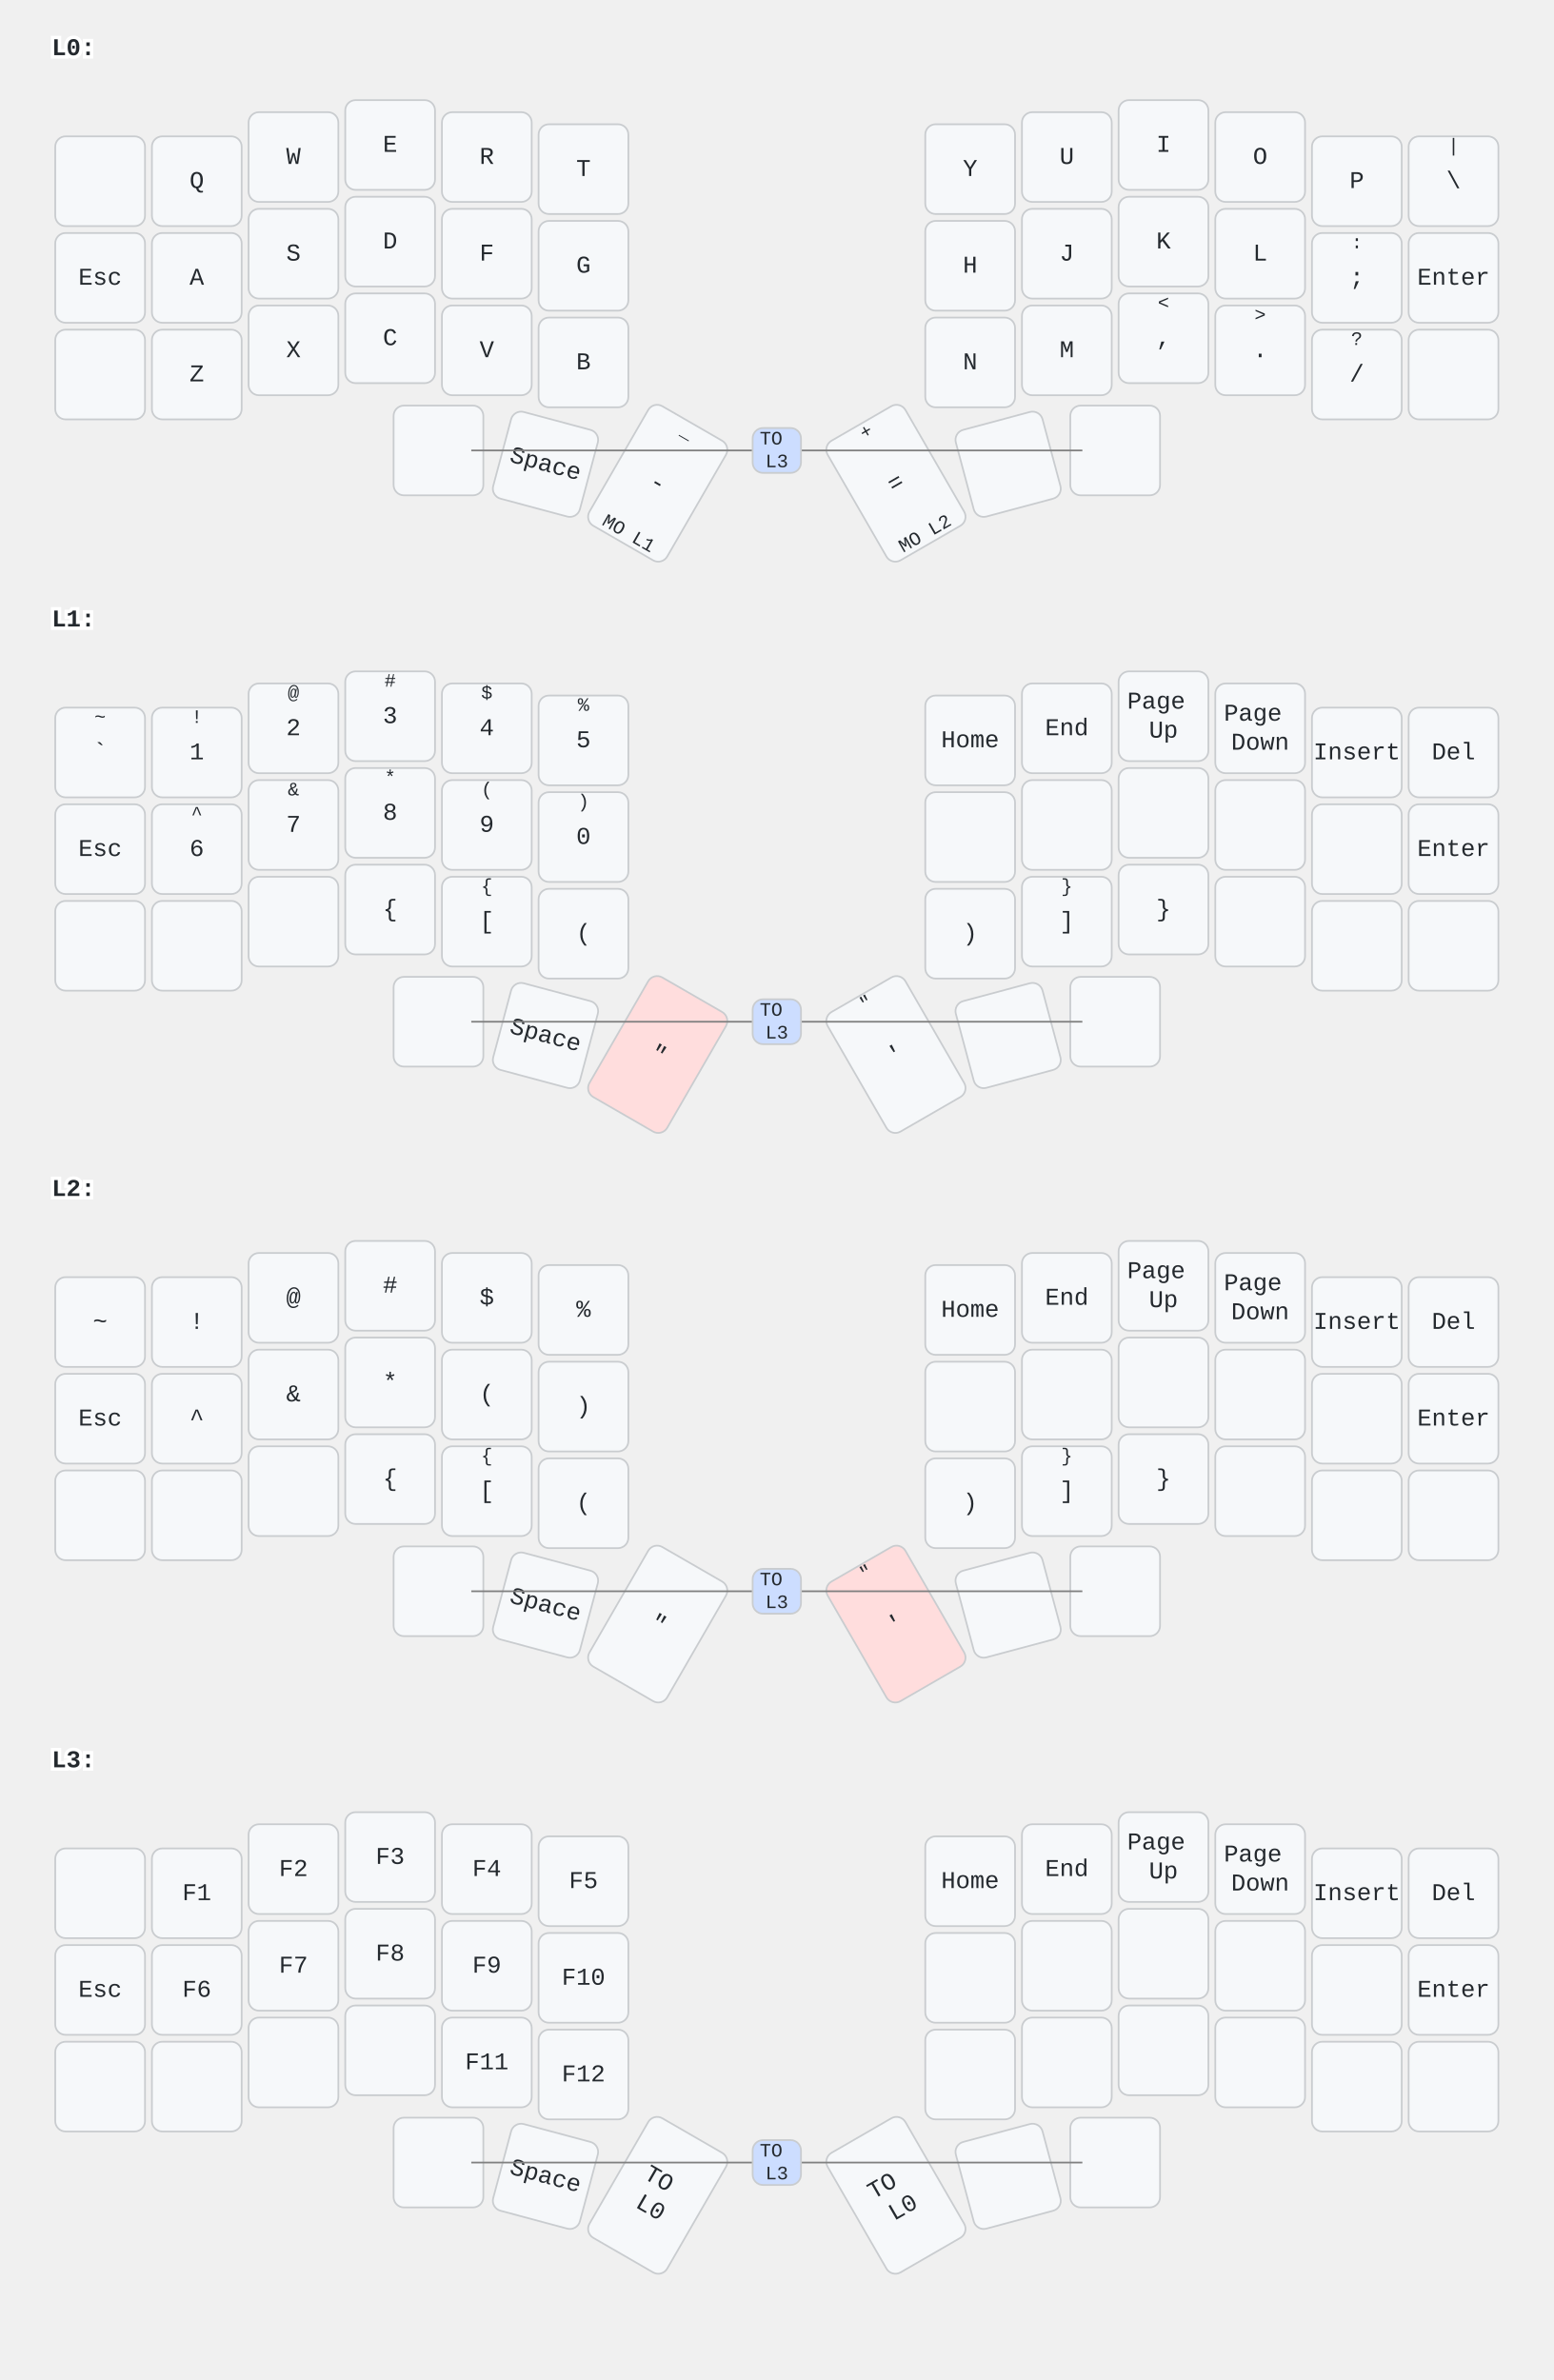
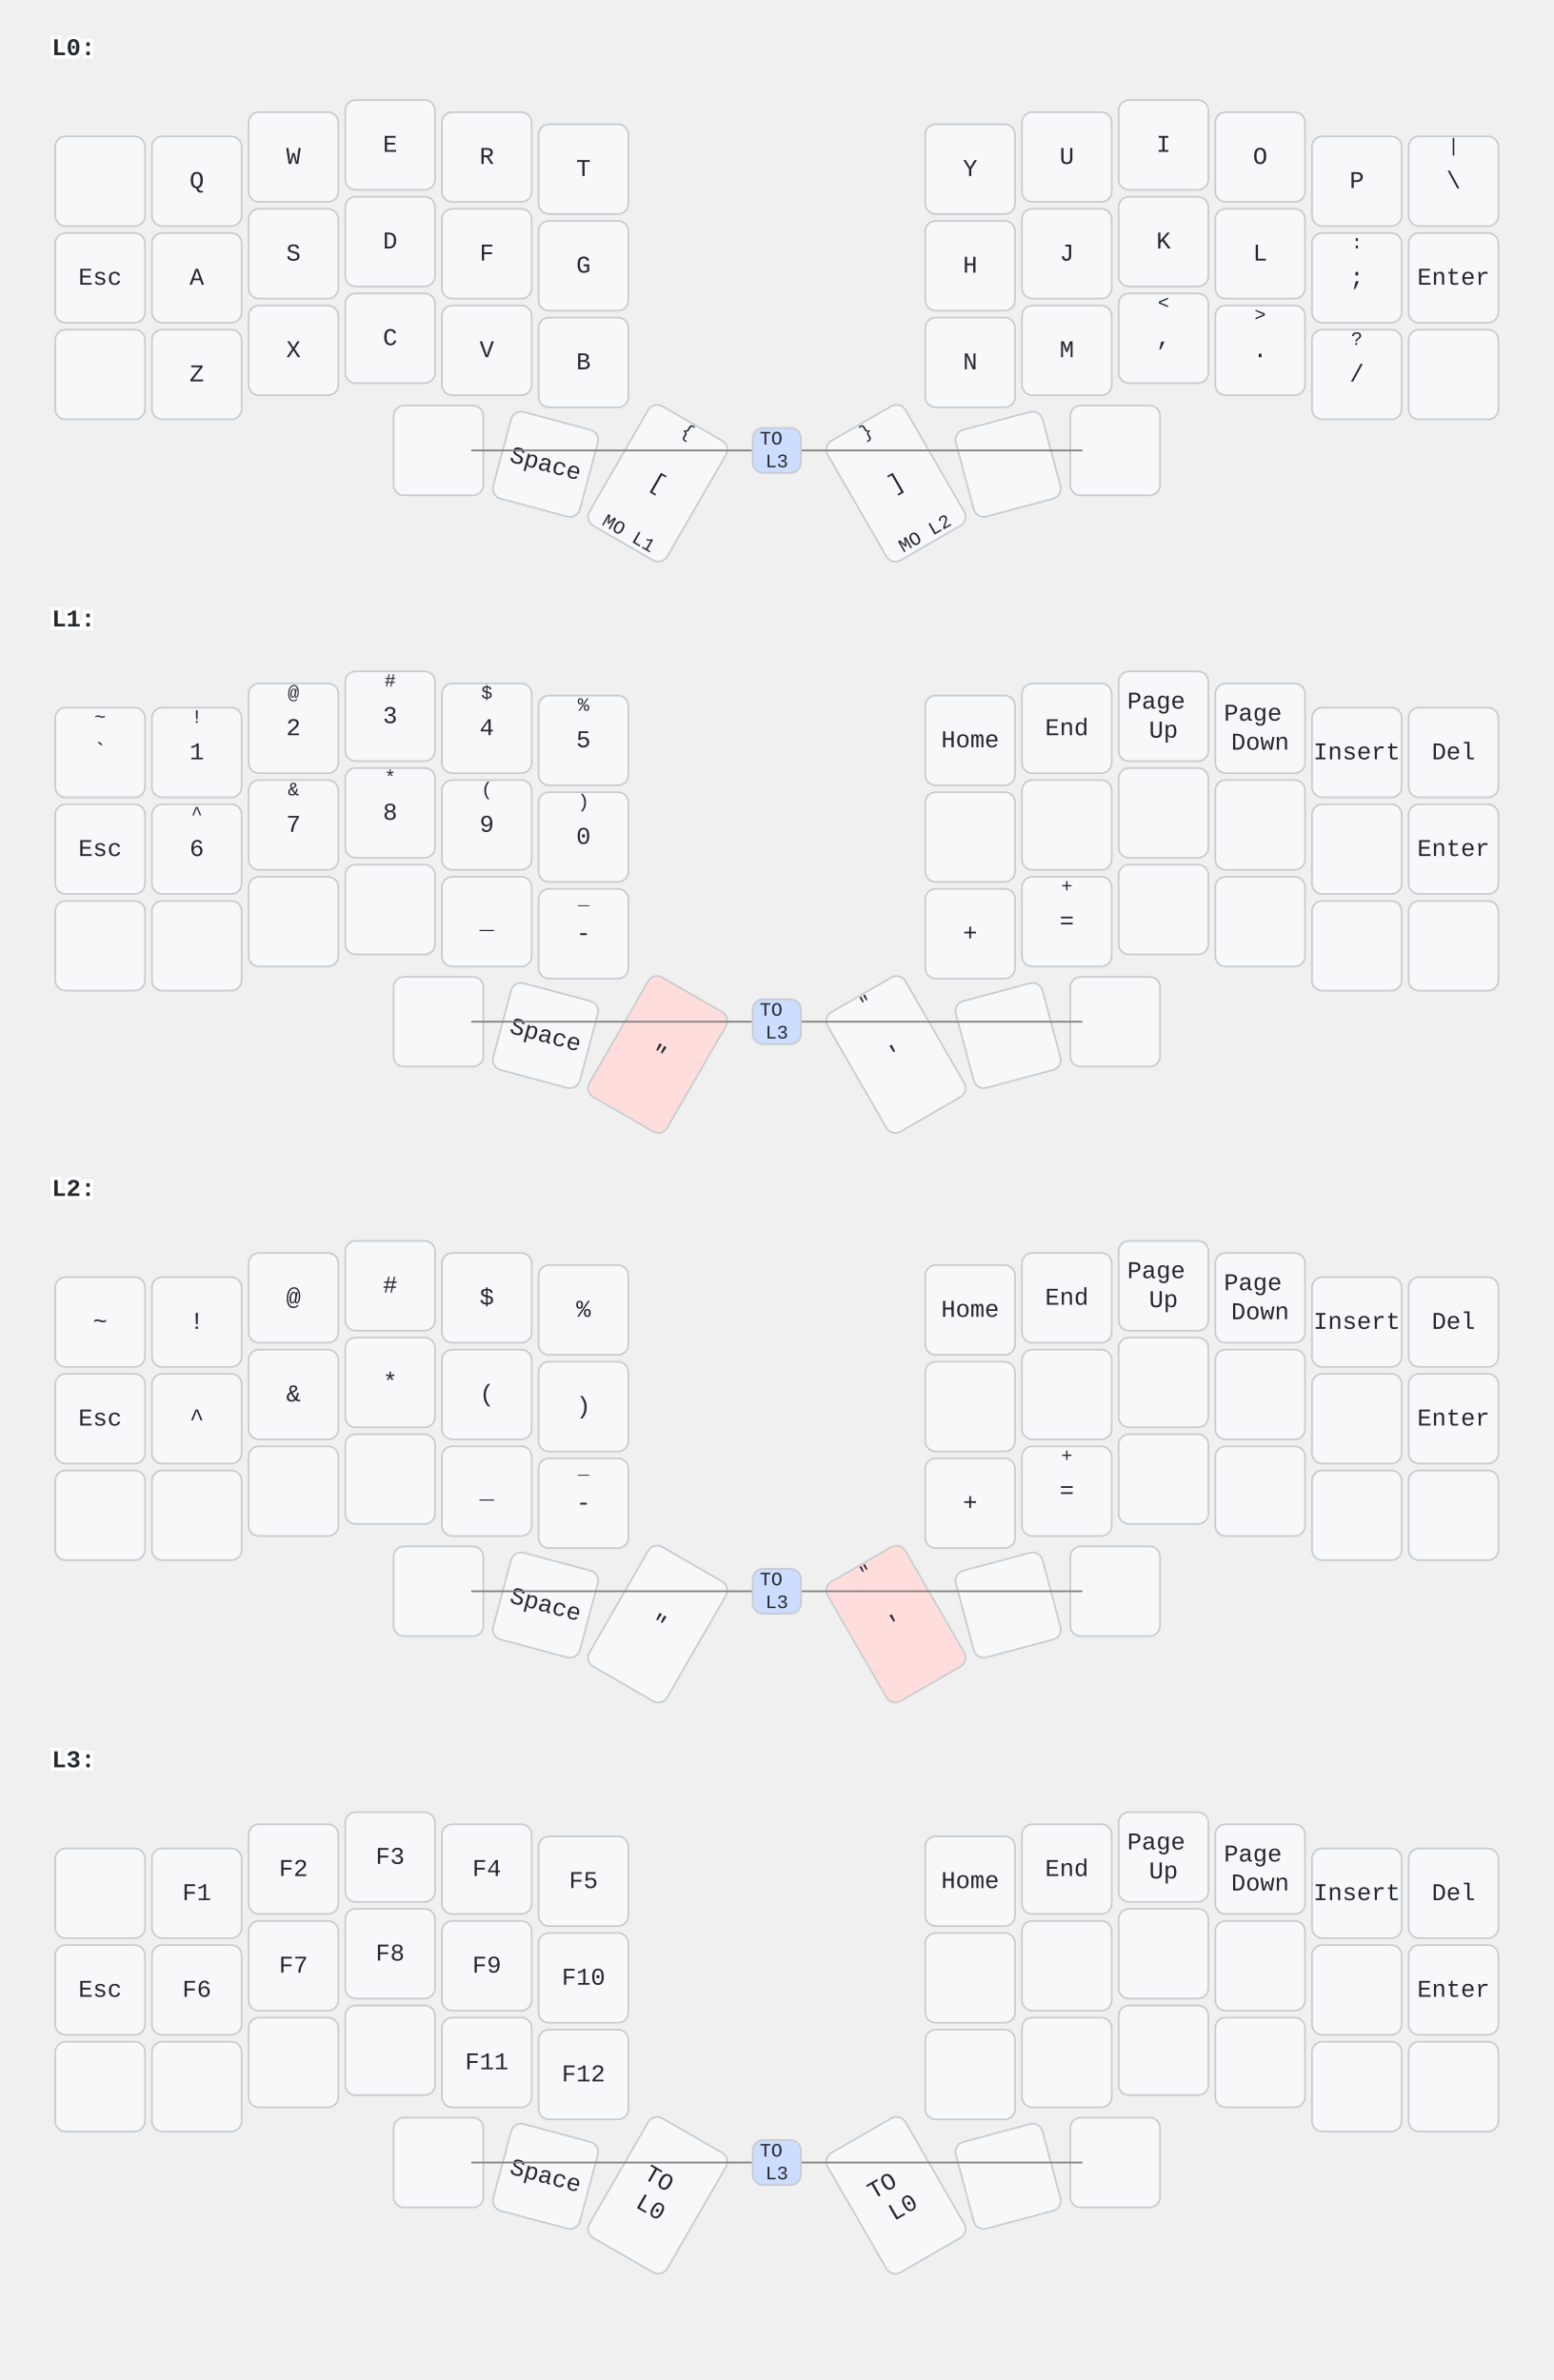
<svg xmlns="http://www.w3.org/2000/svg" xmlns:xlink="http://www.w3.org/1999/xlink" width="900" height="1379" viewBox="0 0 900 1379" class="keymap">
  <defs>/* start glyphs */
<svg id="mdi.apple-keyboard-command">
      <svg viewBox="0 0 24 24">
        <path d="M6,2A4,4 0 0,1 10,6V8H14V6A4,4 0 0,1 18,2A4,4 0 0,1 22,6A4,4 0 0,1 18,10H16V14H18A4,4 0 0,1 22,18A4,4 0 0,1 18,22A4,4 0 0,1 14,18V16H10V18A4,4 0 0,1 6,22A4,4 0 0,1 2,18A4,4 0 0,1 6,14H8V10H6A4,4 0 0,1 2,6A4,4 0 0,1 6,2M16,18A2,2 0 0,0 18,20A2,2 0 0,0 20,18A2,2 0 0,0 18,16H16V18M14,10H10V14H14V10M6,16A2,2 0 0,0 4,18A2,2 0 0,0 6,20A2,2 0 0,0 8,18V16H6M8,6A2,2 0 0,0 6,4A2,2 0 0,0 4,6A2,2 0 0,0 6,8H8V6M18,8A2,2 0 0,0 20,6A2,2 0 0,0 18,4A2,2 0 0,0 16,6V8H18Z" />
      </svg>
    </svg>
    <svg id="mdi.apple-keyboard-control">
      <svg viewBox="0 0 24 24">
        <path d="M19.78,11.78L18.36,13.19L12,6.83L5.64,13.19L4.22,11.78L12,4L19.78,11.78Z" />
      </svg>
    </svg>
    <svg id="mdi.apple-keyboard-shift">
      <svg viewBox="0 0 24 24">
        <path d="M15,18V12H17.17L12,6.83L6.83,12H9V18H15M12,4L22,14H17V20H7V14H2L12,4Z" />
      </svg>
    </svg>
    <svg id="mdi.arrow-down">
      <svg viewBox="0 0 24 24">
        <path d="M11,4H13V16L18.5,10.5L19.92,11.92L12,19.84L4.08,11.92L5.5,10.5L11,16V4Z" />
      </svg>
    </svg>
    <svg id="mdi.arrow-left">
      <svg viewBox="0 0 24 24">
        <path d="M20,11V13H8L13.5,18.5L12.08,19.92L4.16,12L12.08,4.08L13.5,5.5L8,11H20Z" />
      </svg>
    </svg>
    <svg id="mdi.arrow-right">
      <svg viewBox="0 0 24 24">
        <path d="M4,11V13H16L10.5,18.5L11.92,19.92L19.84,12L11.92,4.08L10.5,5.5L16,11H4Z" />
      </svg>
    </svg>
    <svg id="mdi.arrow-up">
      <svg viewBox="0 0 24 24">
        <path d="M13,20H11V8L5.5,13.5L4.08,12.08L12,4.16L19.92,12.08L18.5,13.5L13,8V20Z" />
      </svg>
    </svg>
    <svg id="mdi.backspace-outline">
      <svg viewBox="0 0 24 24">
        <path d="M19,15.59L17.59,17L14,13.41L10.41,17L9,15.59L12.59,12L9,8.41L10.41,7L14,10.59L17.59,7L19,8.41L15.41,12L19,15.59M22,3A2,2 0 0,1 24,5V19A2,2 0 0,1 22,21H7C6.31,21 5.77,20.64 5.41,20.11L0,12L5.41,3.88C5.77,3.35 6.31,3 7,3H22M22,5H7L2.28,12L7,19H22V5Z" />
      </svg>
    </svg>
    <svg id="mdi.keyboard-tab">
      <svg viewBox="0 0 24 24">
        <path d="M20,18H22V6H20M11.59,7.41L15.17,11H1V13H15.17L11.59,16.58L13,18L19,12L13,6L11.59,7.41Z" />
      </svg>
    </svg>
  </defs>/* end glyphs */
<style>/* inherit to force styles through use tags */
svg path {
    fill: inherit;
}

/* font and background color specifications */
svg.keymap {
    font-family: SFMono-Regular,Consolas,Liberation Mono,Menlo,monospace;
    font-size: 14px;
    font-kerning: normal;
    text-rendering: optimizeLegibility;
    fill: #24292e;
}

/* default key styling */
rect.key {
    fill: #f6f8fa;
}

rect.key, rect.combo {
    stroke: #c9cccf;
    stroke-width: 1;
}

/* default key side styling, only used is draw_key_sides is set */
rect.side {
    filter: brightness(90%);
}

/* color accent for combo boxes */
rect.combo, rect.combo-separate {
    fill: #cdf;
}

/* color accent for held keys */
rect.held, rect.combo.held {
    fill: #fdd;
}

/* color accent for ghost (optional) keys */
rect.ghost, rect.combo.ghost {
    stroke-dasharray: 4, 4;
    stroke-width: 2;
}

text {
    text-anchor: middle;
    dominant-baseline: middle;
}

/* styling for layer labels */
text.label {
    font-weight: bold;
    text-anchor: start;
    stroke: white;
    stroke-width: 4;
    paint-order: stroke;
}

/* styling for optional footer */
text.footer {
    text-anchor: end;
    dominant-baseline: auto;
    stroke: white;
    stroke-width: 4;
    paint-order: stroke;
}

/* styling for combo tap, and key hold/shifted label text */
text.combo, text.hold, text.shifted {
    font-size: 11px;
}

text.hold {
    text-anchor: middle;
    dominant-baseline: auto;
}

text.shifted {
    text-anchor: middle;
    dominant-baseline: hanging;
}

text.layer-activator {
    text-decoration: underline;
}

/* styling for hold/shifted label text in combo box */
text.combo.hold, text.combo.shifted {
    font-size: 8px;
}

/* lighter symbol for transparent keys */
text.trans {
    fill: #7b7e81;
}

/* styling for combo dendrons */
path.combo {
    stroke-width: 1;
    stroke: gray;
    fill: none;
}

/* Start Tabler Icons Cleanup */
/* cannot use height/width with glyphs */
.icon-tabler &gt; path {
    fill: inherit;
    stroke: inherit;
    stroke-width: 2;
}
/* hide tabler's default box */
.icon-tabler &gt; path[stroke="none"][fill="none"] {
    visibility: hidden;
}
/* End Tabler Icons Cleanup */

@media (prefers-color-scheme: dark) {
svg.keymap { fill: #d1d6db; }
rect.key { fill: #3f4750; }
rect.key, rect.combo { stroke: #60666c; }
rect.combo, rect.combo-separate { fill: #1f3d7a; }
rect.held, rect.combo.held { fill: #854747; }
text.label, text.footer { stroke: black; }
text.trans { fill: #7e8184; }
path.combo { stroke: #7f7f7f; }

}
svg.keymap { background-color: #FFF; }</style>
  <g transform="translate(30, 0)" class="layer-L0">
    <text x="0" y="28" class="label" id="L0">L0:</text>
    <g transform="translate(0, 56)">
      <g transform="translate(28, 49)" class="key keypos-0">
        <rect rx="6" ry="6" x="-26" y="-26" width="52" height="52" class="key" />
        <use href="#mdi.keyboard-tab" xlink:href="#mdi.keyboard-tab" x="-10" y="-10" height="20" width="20.0" class="key tap glyph mdi.keyboard-tab" />
      </g>
      <g transform="translate(84, 49)" class="key keypos-1">
        <rect rx="6" ry="6" x="-26" y="-26" width="52" height="52" class="key" />
        <text x="0" y="0" class="key tap">Q</text>
      </g>
      <g transform="translate(140, 35)" class="key keypos-2">
        <rect rx="6" ry="6" x="-26" y="-26" width="52" height="52" class="key" />
        <text x="0" y="0" class="key tap">W</text>
      </g>
      <g transform="translate(196, 28)" class="key keypos-3">
        <rect rx="6" ry="6" x="-26" y="-26" width="52" height="52" class="key" />
        <text x="0" y="0" class="key tap">E</text>
      </g>
      <g transform="translate(252, 35)" class="key keypos-4">
        <rect rx="6" ry="6" x="-26" y="-26" width="52" height="52" class="key" />
        <text x="0" y="0" class="key tap">R</text>
      </g>
      <g transform="translate(308, 42)" class="key keypos-5">
        <rect rx="6" ry="6" x="-26" y="-26" width="52" height="52" class="key" />
        <text x="0" y="0" class="key tap">T</text>
      </g>
      <g transform="translate(532, 42)" class="key keypos-6">
        <rect rx="6" ry="6" x="-26" y="-26" width="52" height="52" class="key" />
        <text x="0" y="0" class="key tap">Y</text>
      </g>
      <g transform="translate(588, 35)" class="key keypos-7">
        <rect rx="6" ry="6" x="-26" y="-26" width="52" height="52" class="key" />
        <text x="0" y="0" class="key tap">U</text>
      </g>
      <g transform="translate(644, 28)" class="key keypos-8">
        <rect rx="6" ry="6" x="-26" y="-26" width="52" height="52" class="key" />
        <text x="0" y="0" class="key tap">I</text>
      </g>
      <g transform="translate(700, 35)" class="key keypos-9">
        <rect rx="6" ry="6" x="-26" y="-26" width="52" height="52" class="key" />
        <text x="0" y="0" class="key tap">O</text>
      </g>
      <g transform="translate(756, 49)" class="key keypos-10">
        <rect rx="6" ry="6" x="-26" y="-26" width="52" height="52" class="key" />
        <text x="0" y="0" class="key tap">P</text>
      </g>
      <g transform="translate(812, 49)" class="key keypos-11">
        <rect rx="6" ry="6" x="-26" y="-26" width="52" height="52" class="key" />
        <text x="0" y="0" class="key tap">\</text>
        <text x="0" y="-23" class="key shifted">|</text>
      </g>
      <g transform="translate(28, 105)" class="key keypos-12">
        <rect rx="6" ry="6" x="-26" y="-26" width="52" height="52" class="key" />
        <text x="0" y="0" class="key tap">Esc</text>
        <use href="#mdi.apple-keyboard-control" xlink:href="#mdi.apple-keyboard-control" x="-6" y="11" height="12" width="12.0" class="key hold glyph mdi.apple-keyboard-control" />
      </g>
      <g transform="translate(84, 105)" class="key keypos-13">
        <rect rx="6" ry="6" x="-26" y="-26" width="52" height="52" class="key" />
        <text x="0" y="0" class="key tap">A</text>
      </g>
      <g transform="translate(140, 91)" class="key keypos-14">
        <rect rx="6" ry="6" x="-26" y="-26" width="52" height="52" class="key" />
        <text x="0" y="0" class="key tap">S</text>
      </g>
      <g transform="translate(196, 84)" class="key keypos-15">
        <rect rx="6" ry="6" x="-26" y="-26" width="52" height="52" class="key" />
        <text x="0" y="0" class="key tap">D</text>
      </g>
      <g transform="translate(252, 91)" class="key keypos-16">
        <rect rx="6" ry="6" x="-26" y="-26" width="52" height="52" class="key" />
        <text x="0" y="0" class="key tap">F</text>
      </g>
      <g transform="translate(308, 98)" class="key keypos-17">
        <rect rx="6" ry="6" x="-26" y="-26" width="52" height="52" class="key" />
        <text x="0" y="0" class="key tap">G</text>
      </g>
      <g transform="translate(532, 98)" class="key keypos-18">
        <rect rx="6" ry="6" x="-26" y="-26" width="52" height="52" class="key" />
        <text x="0" y="0" class="key tap">H</text>
      </g>
      <g transform="translate(588, 91)" class="key keypos-19">
        <rect rx="6" ry="6" x="-26" y="-26" width="52" height="52" class="key" />
        <text x="0" y="0" class="key tap">J</text>
      </g>
      <g transform="translate(644, 84)" class="key keypos-20">
        <rect rx="6" ry="6" x="-26" y="-26" width="52" height="52" class="key" />
        <text x="0" y="0" class="key tap">K</text>
      </g>
      <g transform="translate(700, 91)" class="key keypos-21">
        <rect rx="6" ry="6" x="-26" y="-26" width="52" height="52" class="key" />
        <text x="0" y="0" class="key tap">L</text>
      </g>
      <g transform="translate(756, 105)" class="key keypos-22">
        <rect rx="6" ry="6" x="-26" y="-26" width="52" height="52" class="key" />
        <text x="0" y="0" class="key tap">;</text>
        <text x="0" y="-23" class="key shifted">:</text>
      </g>
      <g transform="translate(812, 105)" class="key keypos-23">
        <rect rx="6" ry="6" x="-26" y="-26" width="52" height="52" class="key" />
        <text x="0" y="0" class="key tap">Enter</text>
      </g>
      <g transform="translate(28, 161)" class="key keypos-24">
        <rect rx="6" ry="6" x="-26" y="-26" width="52" height="52" class="key" />
        <use href="#mdi.apple-keyboard-shift" xlink:href="#mdi.apple-keyboard-shift" x="-10" y="-10" height="20" width="20.0" class="key tap glyph mdi.apple-keyboard-shift" />
      </g>
      <g transform="translate(84, 161)" class="key keypos-25">
        <rect rx="6" ry="6" x="-26" y="-26" width="52" height="52" class="key" />
        <text x="0" y="0" class="key tap">Z</text>
      </g>
      <g transform="translate(140, 147)" class="key keypos-26">
        <rect rx="6" ry="6" x="-26" y="-26" width="52" height="52" class="key" />
        <text x="0" y="0" class="key tap">X</text>
      </g>
      <g transform="translate(196, 140)" class="key keypos-27">
        <rect rx="6" ry="6" x="-26" y="-26" width="52" height="52" class="key" />
        <text x="0" y="0" class="key tap">C</text>
      </g>
      <g transform="translate(252, 147)" class="key keypos-28">
        <rect rx="6" ry="6" x="-26" y="-26" width="52" height="52" class="key" />
        <text x="0" y="0" class="key tap">V</text>
      </g>
      <g transform="translate(308, 154)" class="key keypos-29">
        <rect rx="6" ry="6" x="-26" y="-26" width="52" height="52" class="key" />
        <text x="0" y="0" class="key tap">B</text>
      </g>
      <g transform="translate(532, 154)" class="key keypos-30">
        <rect rx="6" ry="6" x="-26" y="-26" width="52" height="52" class="key" />
        <text x="0" y="0" class="key tap">N</text>
      </g>
      <g transform="translate(588, 147)" class="key keypos-31">
        <rect rx="6" ry="6" x="-26" y="-26" width="52" height="52" class="key" />
        <text x="0" y="0" class="key tap">M</text>
      </g>
      <g transform="translate(644, 140)" class="key keypos-32">
        <rect rx="6" ry="6" x="-26" y="-26" width="52" height="52" class="key" />
        <text x="0" y="0" class="key tap">,</text>
        <text x="0" y="-23" class="key shifted">&lt;</text>
      </g>
      <g transform="translate(700, 147)" class="key keypos-33">
        <rect rx="6" ry="6" x="-26" y="-26" width="52" height="52" class="key" />
        <text x="0" y="0" class="key tap">.</text>
        <text x="0" y="-23" class="key shifted">&gt;</text>
      </g>
      <g transform="translate(756, 161)" class="key keypos-34">
        <rect rx="6" ry="6" x="-26" y="-26" width="52" height="52" class="key" />
        <text x="0" y="0" class="key tap">/</text>
        <text x="0" y="-23" class="key shifted">?</text>
      </g>
      <g transform="translate(812, 161)" class="key keypos-35">
        <rect rx="6" ry="6" x="-26" y="-26" width="52" height="52" class="key" />
        <use href="#mdi.apple-keyboard-shift" xlink:href="#mdi.apple-keyboard-shift" x="-10" y="-10" height="20" width="20.0" class="key tap glyph mdi.apple-keyboard-shift" />
      </g>
      <g transform="translate(224, 205)" class="key keypos-36">
        <rect rx="6" ry="6" x="-26" y="-26" width="52" height="52" class="key" />
        <use href="#mdi.apple-keyboard-command" xlink:href="#mdi.apple-keyboard-command" x="-10" y="-10" height="20" width="20.0" class="key tap glyph mdi.apple-keyboard-command" />
      </g>
      <g transform="translate(286, 213) rotate(15.0)" class="key keypos-37">
        <rect rx="6" ry="6" x="-26" y="-26" width="52" height="52" class="key" />
        <text x="0" y="0" class="key tap">Space</text>
      </g>
      <g transform="translate(351, 224) rotate(30.0)" class="key keypos-38">
        <rect rx="6" ry="6" x="-26" y="-40" width="52" height="80" class="key" />
-         <text x="0" y="0" class="key tap">-</text>
+         <text x="0" y="0" class="key tap">[</text>
        <text x="0" y="37" class="key hold">MO L1</text>
-         <text x="0" y="-37" class="key shifted">_</text>
+         <text x="0" y="-37" class="key shifted">{</text>
      </g>
      <g transform="translate(489, 224) rotate(-30.0)" class="key keypos-39">
        <rect rx="6" ry="6" x="-26" y="-40" width="52" height="80" class="key" />
-         <text x="0" y="0" class="key tap">=</text>
+         <text x="0" y="0" class="key tap">]</text>
        <text x="0" y="37" class="key hold">MO L2</text>
-         <text x="0" y="-37" class="key shifted">+</text>
+         <text x="0" y="-37" class="key shifted">}</text>
      </g>
      <g transform="translate(554, 213) rotate(-15.0)" class="key keypos-40">
        <rect rx="6" ry="6" x="-26" y="-26" width="52" height="52" class="key" />
        <use href="#mdi.backspace-outline" xlink:href="#mdi.backspace-outline" x="-10" y="-10" height="20" width="20.0" class="key tap glyph mdi.backspace-outline" />
      </g>
      <g transform="translate(616, 205)" class="key keypos-41">
        <rect rx="6" ry="6" x="-26" y="-26" width="52" height="52" class="key" />
        <use href="#mdi.apple-keyboard-command" xlink:href="#mdi.apple-keyboard-command" x="-10" y="-10" height="20" width="20.0" class="key tap glyph mdi.apple-keyboard-command" />
      </g>
      <g class="combo combopos-0">
        <path d="M420,205 l-177,0" class="combo" />
        <path d="M420,205 l177,0" class="combo" />
        <rect rx="6" ry="6" x="406" y="192" width="28" height="26" class="combo" />
        <text x="420" y="205" class="combo tap">
          <tspan x="420" dy="-0.6em">TO</tspan>
          <tspan x="420" dy="1.2em">L3</tspan>
        </text>
      </g>
    </g>
  </g>
  <g transform="translate(30, 331)" class="layer-L1">
    <text x="0" y="28" class="label" id="L1">L1:</text>
    <g transform="translate(0, 56)">
      <g transform="translate(28, 49)" class="key keypos-0">
        <rect rx="6" ry="6" x="-26" y="-26" width="52" height="52" class="key" />
        <text x="0" y="0" class="key tap">`</text>
        <text x="0" y="-23" class="key shifted">~</text>
      </g>
      <g transform="translate(84, 49)" class="key keypos-1">
        <rect rx="6" ry="6" x="-26" y="-26" width="52" height="52" class="key" />
        <text x="0" y="0" class="key tap">1</text>
        <text x="0" y="-23" class="key shifted">!</text>
      </g>
      <g transform="translate(140, 35)" class="key keypos-2">
        <rect rx="6" ry="6" x="-26" y="-26" width="52" height="52" class="key" />
        <text x="0" y="0" class="key tap">2</text>
        <text x="0" y="-23" class="key shifted">@</text>
      </g>
      <g transform="translate(196, 28)" class="key keypos-3">
        <rect rx="6" ry="6" x="-26" y="-26" width="52" height="52" class="key" />
        <text x="0" y="0" class="key tap">3</text>
        <text x="0" y="-23" class="key shifted">#</text>
      </g>
      <g transform="translate(252, 35)" class="key keypos-4">
        <rect rx="6" ry="6" x="-26" y="-26" width="52" height="52" class="key" />
        <text x="0" y="0" class="key tap">4</text>
        <text x="0" y="-23" class="key shifted">$</text>
      </g>
      <g transform="translate(308, 42)" class="key keypos-5">
        <rect rx="6" ry="6" x="-26" y="-26" width="52" height="52" class="key" />
        <text x="0" y="0" class="key tap">5</text>
        <text x="0" y="-23" class="key shifted">%</text>
      </g>
      <g transform="translate(532, 42)" class="key keypos-6">
        <rect rx="6" ry="6" x="-26" y="-26" width="52" height="52" class="key" />
        <text x="0" y="0" class="key tap">Home</text>
      </g>
      <g transform="translate(588, 35)" class="key keypos-7">
        <rect rx="6" ry="6" x="-26" y="-26" width="52" height="52" class="key" />
        <text x="0" y="0" class="key tap">End</text>
      </g>
      <g transform="translate(644, 28)" class="key keypos-8">
        <rect rx="6" ry="6" x="-26" y="-26" width="52" height="52" class="key" />
        <text x="0" y="0" class="key tap">
          <tspan x="0" dy="-0.6em">Page</tspan>
          <tspan x="0" dy="1.2em">Up</tspan>
        </text>
      </g>
      <g transform="translate(700, 35)" class="key keypos-9">
        <rect rx="6" ry="6" x="-26" y="-26" width="52" height="52" class="key" />
        <text x="0" y="0" class="key tap">
          <tspan x="0" dy="-0.6em">Page</tspan>
          <tspan x="0" dy="1.2em">Down</tspan>
        </text>
      </g>
      <g transform="translate(756, 49)" class="key keypos-10">
        <rect rx="6" ry="6" x="-26" y="-26" width="52" height="52" class="key" />
        <text x="0" y="0" class="key tap">Insert</text>
      </g>
      <g transform="translate(812, 49)" class="key keypos-11">
        <rect rx="6" ry="6" x="-26" y="-26" width="52" height="52" class="key" />
        <text x="0" y="0" class="key tap">Del</text>
      </g>
      <g transform="translate(28, 105)" class="key keypos-12">
        <rect rx="6" ry="6" x="-26" y="-26" width="52" height="52" class="key" />
        <text x="0" y="0" class="key tap">Esc</text>
        <use href="#mdi.apple-keyboard-control" xlink:href="#mdi.apple-keyboard-control" x="-6" y="11" height="12" width="12.0" class="key hold glyph mdi.apple-keyboard-control" />
      </g>
      <g transform="translate(84, 105)" class="key keypos-13">
        <rect rx="6" ry="6" x="-26" y="-26" width="52" height="52" class="key" />
        <text x="0" y="0" class="key tap">6</text>
        <text x="0" y="-23" class="key shifted">^</text>
      </g>
      <g transform="translate(140, 91)" class="key keypos-14">
        <rect rx="6" ry="6" x="-26" y="-26" width="52" height="52" class="key" />
        <text x="0" y="0" class="key tap">7</text>
        <text x="0" y="-23" class="key shifted">&amp;</text>
      </g>
      <g transform="translate(196, 84)" class="key keypos-15">
        <rect rx="6" ry="6" x="-26" y="-26" width="52" height="52" class="key" />
        <text x="0" y="0" class="key tap">8</text>
        <text x="0" y="-23" class="key shifted">*</text>
      </g>
      <g transform="translate(252, 91)" class="key keypos-16">
        <rect rx="6" ry="6" x="-26" y="-26" width="52" height="52" class="key" />
        <text x="0" y="0" class="key tap">9</text>
        <text x="0" y="-23" class="key shifted">(</text>
      </g>
      <g transform="translate(308, 98)" class="key keypos-17">
        <rect rx="6" ry="6" x="-26" y="-26" width="52" height="52" class="key" />
        <text x="0" y="0" class="key tap">0</text>
        <text x="0" y="-23" class="key shifted">)</text>
      </g>
      <g transform="translate(532, 98)" class="key keypos-18">
        <rect rx="6" ry="6" x="-26" y="-26" width="52" height="52" class="key" />
        <use href="#mdi.arrow-left" xlink:href="#mdi.arrow-left" x="-10" y="-10" height="20" width="20.0" class="key tap glyph mdi.arrow-left" />
      </g>
      <g transform="translate(588, 91)" class="key keypos-19">
        <rect rx="6" ry="6" x="-26" y="-26" width="52" height="52" class="key" />
        <use href="#mdi.arrow-down" xlink:href="#mdi.arrow-down" x="-10" y="-10" height="20" width="20.0" class="key tap glyph mdi.arrow-down" />
      </g>
      <g transform="translate(644, 84)" class="key keypos-20">
        <rect rx="6" ry="6" x="-26" y="-26" width="52" height="52" class="key" />
        <use href="#mdi.arrow-up" xlink:href="#mdi.arrow-up" x="-10" y="-10" height="20" width="20.0" class="key tap glyph mdi.arrow-up" />
      </g>
      <g transform="translate(700, 91)" class="key keypos-21">
        <rect rx="6" ry="6" x="-26" y="-26" width="52" height="52" class="key" />
        <use href="#mdi.arrow-right" xlink:href="#mdi.arrow-right" x="-10" y="-10" height="20" width="20.0" class="key tap glyph mdi.arrow-right" />
      </g>
      <g transform="translate(756, 105)" class="key keypos-22">
        <rect rx="6" ry="6" x="-26" y="-26" width="52" height="52" class="key" />
      </g>
      <g transform="translate(812, 105)" class="key keypos-23">
        <rect rx="6" ry="6" x="-26" y="-26" width="52" height="52" class="key" />
        <text x="0" y="0" class="key tap">Enter</text>
      </g>
      <g transform="translate(28, 161)" class="key keypos-24">
        <rect rx="6" ry="6" x="-26" y="-26" width="52" height="52" class="key" />
        <use href="#mdi.apple-keyboard-shift" xlink:href="#mdi.apple-keyboard-shift" x="-10" y="-10" height="20" width="20.0" class="key tap glyph mdi.apple-keyboard-shift" />
      </g>
      <g transform="translate(84, 161)" class="key keypos-25">
        <rect rx="6" ry="6" x="-26" y="-26" width="52" height="52" class="key" />
      </g>
      <g transform="translate(140, 147)" class="key keypos-26">
        <rect rx="6" ry="6" x="-26" y="-26" width="52" height="52" class="key" />
      </g>
      <g transform="translate(196, 140)" class="key keypos-27">
        <rect rx="6" ry="6" x="-26" y="-26" width="52" height="52" class="key" />
-         <text x="0" y="0" class="key tap">{</text>
      </g>
      <g transform="translate(252, 147)" class="key keypos-28">
        <rect rx="6" ry="6" x="-26" y="-26" width="52" height="52" class="key" />
-         <text x="0" y="0" class="key tap">[</text>
-         <text x="0" y="-23" class="key shifted">{</text>
+         <text x="0" y="0" class="key tap">_</text>
      </g>
      <g transform="translate(308, 154)" class="key keypos-29">
        <rect rx="6" ry="6" x="-26" y="-26" width="52" height="52" class="key" />
-         <text x="0" y="0" class="key tap">(</text>
+         <text x="0" y="0" class="key tap">-</text>
+         <text x="0" y="-23" class="key shifted">_</text>
      </g>
      <g transform="translate(532, 154)" class="key keypos-30">
        <rect rx="6" ry="6" x="-26" y="-26" width="52" height="52" class="key" />
-         <text x="0" y="0" class="key tap">)</text>
+         <text x="0" y="0" class="key tap">+</text>
      </g>
      <g transform="translate(588, 147)" class="key keypos-31">
        <rect rx="6" ry="6" x="-26" y="-26" width="52" height="52" class="key" />
-         <text x="0" y="0" class="key tap">]</text>
-         <text x="0" y="-23" class="key shifted">}</text>
+         <text x="0" y="0" class="key tap">=</text>
+         <text x="0" y="-23" class="key shifted">+</text>
      </g>
      <g transform="translate(644, 140)" class="key keypos-32">
        <rect rx="6" ry="6" x="-26" y="-26" width="52" height="52" class="key" />
-         <text x="0" y="0" class="key tap">}</text>
      </g>
      <g transform="translate(700, 147)" class="key keypos-33">
        <rect rx="6" ry="6" x="-26" y="-26" width="52" height="52" class="key" />
      </g>
      <g transform="translate(756, 161)" class="key keypos-34">
        <rect rx="6" ry="6" x="-26" y="-26" width="52" height="52" class="key" />
      </g>
      <g transform="translate(812, 161)" class="key keypos-35">
        <rect rx="6" ry="6" x="-26" y="-26" width="52" height="52" class="key" />
        <use href="#mdi.apple-keyboard-shift" xlink:href="#mdi.apple-keyboard-shift" x="-10" y="-10" height="20" width="20.0" class="key tap glyph mdi.apple-keyboard-shift" />
      </g>
      <g transform="translate(224, 205)" class="key keypos-36">
        <rect rx="6" ry="6" x="-26" y="-26" width="52" height="52" class="key" />
        <use href="#mdi.apple-keyboard-command" xlink:href="#mdi.apple-keyboard-command" x="-10" y="-10" height="20" width="20.0" class="key tap glyph mdi.apple-keyboard-command" />
      </g>
      <g transform="translate(286, 213) rotate(15.0)" class="key keypos-37">
        <rect rx="6" ry="6" x="-26" y="-26" width="52" height="52" class="key" />
        <text x="0" y="0" class="key tap">Space</text>
      </g>
      <g transform="translate(351, 224) rotate(30.0)" class="key held keypos-38">
        <rect rx="6" ry="6" x="-26" y="-40" width="52" height="80" class="key held" />
        <text x="0" y="0" class="key held tap">"</text>
      </g>
      <g transform="translate(489, 224) rotate(-30.0)" class="key keypos-39">
        <rect rx="6" ry="6" x="-26" y="-40" width="52" height="80" class="key" />
        <text x="0" y="0" class="key tap">'</text>
        <text x="0" y="-37" class="key shifted">"</text>
      </g>
      <g transform="translate(554, 213) rotate(-15.0)" class="key keypos-40">
        <rect rx="6" ry="6" x="-26" y="-26" width="52" height="52" class="key" />
        <use href="#mdi.backspace-outline" xlink:href="#mdi.backspace-outline" x="-10" y="-10" height="20" width="20.0" class="key tap glyph mdi.backspace-outline" />
      </g>
      <g transform="translate(616, 205)" class="key keypos-41">
        <rect rx="6" ry="6" x="-26" y="-26" width="52" height="52" class="key" />
        <use href="#mdi.apple-keyboard-command" xlink:href="#mdi.apple-keyboard-command" x="-10" y="-10" height="20" width="20.0" class="key tap glyph mdi.apple-keyboard-command" />
      </g>
      <g class="combo combopos-0">
        <path d="M420,205 l-177,0" class="combo" />
        <path d="M420,205 l177,0" class="combo" />
        <rect rx="6" ry="6" x="406" y="192" width="28" height="26" class="combo" />
        <text x="420" y="205" class="combo tap">
          <tspan x="420" dy="-0.6em">TO</tspan>
          <tspan x="420" dy="1.2em">L3</tspan>
        </text>
      </g>
    </g>
  </g>
  <g transform="translate(30, 661)" class="layer-L2">
    <text x="0" y="28" class="label" id="L2">L2:</text>
    <g transform="translate(0, 56)">
      <g transform="translate(28, 49)" class="key keypos-0">
        <rect rx="6" ry="6" x="-26" y="-26" width="52" height="52" class="key" />
        <text x="0" y="0" class="key tap">~</text>
      </g>
      <g transform="translate(84, 49)" class="key keypos-1">
        <rect rx="6" ry="6" x="-26" y="-26" width="52" height="52" class="key" />
        <text x="0" y="0" class="key tap">!</text>
      </g>
      <g transform="translate(140, 35)" class="key keypos-2">
        <rect rx="6" ry="6" x="-26" y="-26" width="52" height="52" class="key" />
        <text x="0" y="0" class="key tap">@</text>
      </g>
      <g transform="translate(196, 28)" class="key keypos-3">
        <rect rx="6" ry="6" x="-26" y="-26" width="52" height="52" class="key" />
        <text x="0" y="0" class="key tap">#</text>
      </g>
      <g transform="translate(252, 35)" class="key keypos-4">
        <rect rx="6" ry="6" x="-26" y="-26" width="52" height="52" class="key" />
        <text x="0" y="0" class="key tap">$</text>
      </g>
      <g transform="translate(308, 42)" class="key keypos-5">
        <rect rx="6" ry="6" x="-26" y="-26" width="52" height="52" class="key" />
        <text x="0" y="0" class="key tap">%</text>
      </g>
      <g transform="translate(532, 42)" class="key keypos-6">
        <rect rx="6" ry="6" x="-26" y="-26" width="52" height="52" class="key" />
        <text x="0" y="0" class="key tap">Home</text>
      </g>
      <g transform="translate(588, 35)" class="key keypos-7">
        <rect rx="6" ry="6" x="-26" y="-26" width="52" height="52" class="key" />
        <text x="0" y="0" class="key tap">End</text>
      </g>
      <g transform="translate(644, 28)" class="key keypos-8">
        <rect rx="6" ry="6" x="-26" y="-26" width="52" height="52" class="key" />
        <text x="0" y="0" class="key tap">
          <tspan x="0" dy="-0.6em">Page</tspan>
          <tspan x="0" dy="1.2em">Up</tspan>
        </text>
      </g>
      <g transform="translate(700, 35)" class="key keypos-9">
        <rect rx="6" ry="6" x="-26" y="-26" width="52" height="52" class="key" />
        <text x="0" y="0" class="key tap">
          <tspan x="0" dy="-0.6em">Page</tspan>
          <tspan x="0" dy="1.2em">Down</tspan>
        </text>
      </g>
      <g transform="translate(756, 49)" class="key keypos-10">
        <rect rx="6" ry="6" x="-26" y="-26" width="52" height="52" class="key" />
        <text x="0" y="0" class="key tap">Insert</text>
      </g>
      <g transform="translate(812, 49)" class="key keypos-11">
        <rect rx="6" ry="6" x="-26" y="-26" width="52" height="52" class="key" />
        <text x="0" y="0" class="key tap">Del</text>
      </g>
      <g transform="translate(28, 105)" class="key keypos-12">
        <rect rx="6" ry="6" x="-26" y="-26" width="52" height="52" class="key" />
        <text x="0" y="0" class="key tap">Esc</text>
        <use href="#mdi.apple-keyboard-control" xlink:href="#mdi.apple-keyboard-control" x="-6" y="11" height="12" width="12.0" class="key hold glyph mdi.apple-keyboard-control" />
      </g>
      <g transform="translate(84, 105)" class="key keypos-13">
        <rect rx="6" ry="6" x="-26" y="-26" width="52" height="52" class="key" />
        <text x="0" y="0" class="key tap">^</text>
      </g>
      <g transform="translate(140, 91)" class="key keypos-14">
        <rect rx="6" ry="6" x="-26" y="-26" width="52" height="52" class="key" />
        <text x="0" y="0" class="key tap">&amp;</text>
      </g>
      <g transform="translate(196, 84)" class="key keypos-15">
        <rect rx="6" ry="6" x="-26" y="-26" width="52" height="52" class="key" />
        <text x="0" y="0" class="key tap">*</text>
      </g>
      <g transform="translate(252, 91)" class="key keypos-16">
        <rect rx="6" ry="6" x="-26" y="-26" width="52" height="52" class="key" />
        <text x="0" y="0" class="key tap">(</text>
      </g>
      <g transform="translate(308, 98)" class="key keypos-17">
        <rect rx="6" ry="6" x="-26" y="-26" width="52" height="52" class="key" />
        <text x="0" y="0" class="key tap">)</text>
      </g>
      <g transform="translate(532, 98)" class="key keypos-18">
        <rect rx="6" ry="6" x="-26" y="-26" width="52" height="52" class="key" />
        <use href="#mdi.arrow-left" xlink:href="#mdi.arrow-left" x="-10" y="-10" height="20" width="20.0" class="key tap glyph mdi.arrow-left" />
      </g>
      <g transform="translate(588, 91)" class="key keypos-19">
        <rect rx="6" ry="6" x="-26" y="-26" width="52" height="52" class="key" />
        <use href="#mdi.arrow-down" xlink:href="#mdi.arrow-down" x="-10" y="-10" height="20" width="20.0" class="key tap glyph mdi.arrow-down" />
      </g>
      <g transform="translate(644, 84)" class="key keypos-20">
        <rect rx="6" ry="6" x="-26" y="-26" width="52" height="52" class="key" />
        <use href="#mdi.arrow-up" xlink:href="#mdi.arrow-up" x="-10" y="-10" height="20" width="20.0" class="key tap glyph mdi.arrow-up" />
      </g>
      <g transform="translate(700, 91)" class="key keypos-21">
        <rect rx="6" ry="6" x="-26" y="-26" width="52" height="52" class="key" />
        <use href="#mdi.arrow-right" xlink:href="#mdi.arrow-right" x="-10" y="-10" height="20" width="20.0" class="key tap glyph mdi.arrow-right" />
      </g>
      <g transform="translate(756, 105)" class="key keypos-22">
        <rect rx="6" ry="6" x="-26" y="-26" width="52" height="52" class="key" />
      </g>
      <g transform="translate(812, 105)" class="key keypos-23">
        <rect rx="6" ry="6" x="-26" y="-26" width="52" height="52" class="key" />
        <text x="0" y="0" class="key tap">Enter</text>
      </g>
      <g transform="translate(28, 161)" class="key keypos-24">
        <rect rx="6" ry="6" x="-26" y="-26" width="52" height="52" class="key" />
        <use href="#mdi.apple-keyboard-shift" xlink:href="#mdi.apple-keyboard-shift" x="-10" y="-10" height="20" width="20.0" class="key tap glyph mdi.apple-keyboard-shift" />
      </g>
      <g transform="translate(84, 161)" class="key keypos-25">
        <rect rx="6" ry="6" x="-26" y="-26" width="52" height="52" class="key" />
      </g>
      <g transform="translate(140, 147)" class="key keypos-26">
        <rect rx="6" ry="6" x="-26" y="-26" width="52" height="52" class="key" />
      </g>
      <g transform="translate(196, 140)" class="key keypos-27">
        <rect rx="6" ry="6" x="-26" y="-26" width="52" height="52" class="key" />
-         <text x="0" y="0" class="key tap">{</text>
      </g>
      <g transform="translate(252, 147)" class="key keypos-28">
        <rect rx="6" ry="6" x="-26" y="-26" width="52" height="52" class="key" />
-         <text x="0" y="0" class="key tap">[</text>
-         <text x="0" y="-23" class="key shifted">{</text>
+         <text x="0" y="0" class="key tap">_</text>
      </g>
      <g transform="translate(308, 154)" class="key keypos-29">
        <rect rx="6" ry="6" x="-26" y="-26" width="52" height="52" class="key" />
-         <text x="0" y="0" class="key tap">(</text>
+         <text x="0" y="0" class="key tap">-</text>
+         <text x="0" y="-23" class="key shifted">_</text>
      </g>
      <g transform="translate(532, 154)" class="key keypos-30">
        <rect rx="6" ry="6" x="-26" y="-26" width="52" height="52" class="key" />
-         <text x="0" y="0" class="key tap">)</text>
+         <text x="0" y="0" class="key tap">+</text>
      </g>
      <g transform="translate(588, 147)" class="key keypos-31">
        <rect rx="6" ry="6" x="-26" y="-26" width="52" height="52" class="key" />
-         <text x="0" y="0" class="key tap">]</text>
-         <text x="0" y="-23" class="key shifted">}</text>
+         <text x="0" y="0" class="key tap">=</text>
+         <text x="0" y="-23" class="key shifted">+</text>
      </g>
      <g transform="translate(644, 140)" class="key keypos-32">
        <rect rx="6" ry="6" x="-26" y="-26" width="52" height="52" class="key" />
-         <text x="0" y="0" class="key tap">}</text>
      </g>
      <g transform="translate(700, 147)" class="key keypos-33">
        <rect rx="6" ry="6" x="-26" y="-26" width="52" height="52" class="key" />
      </g>
      <g transform="translate(756, 161)" class="key keypos-34">
        <rect rx="6" ry="6" x="-26" y="-26" width="52" height="52" class="key" />
      </g>
      <g transform="translate(812, 161)" class="key keypos-35">
        <rect rx="6" ry="6" x="-26" y="-26" width="52" height="52" class="key" />
        <use href="#mdi.apple-keyboard-shift" xlink:href="#mdi.apple-keyboard-shift" x="-10" y="-10" height="20" width="20.0" class="key tap glyph mdi.apple-keyboard-shift" />
      </g>
      <g transform="translate(224, 205)" class="key keypos-36">
        <rect rx="6" ry="6" x="-26" y="-26" width="52" height="52" class="key" />
        <use href="#mdi.apple-keyboard-command" xlink:href="#mdi.apple-keyboard-command" x="-10" y="-10" height="20" width="20.0" class="key tap glyph mdi.apple-keyboard-command" />
      </g>
      <g transform="translate(286, 213) rotate(15.0)" class="key keypos-37">
        <rect rx="6" ry="6" x="-26" y="-26" width="52" height="52" class="key" />
        <text x="0" y="0" class="key tap">Space</text>
      </g>
      <g transform="translate(351, 224) rotate(30.0)" class="key keypos-38">
        <rect rx="6" ry="6" x="-26" y="-40" width="52" height="80" class="key" />
        <text x="0" y="0" class="key tap">"</text>
      </g>
      <g transform="translate(489, 224) rotate(-30.0)" class="key held keypos-39">
        <rect rx="6" ry="6" x="-26" y="-40" width="52" height="80" class="key held" />
        <text x="0" y="0" class="key held tap">'</text>
        <text x="0" y="-37" class="key held shifted">"</text>
      </g>
      <g transform="translate(554, 213) rotate(-15.0)" class="key keypos-40">
        <rect rx="6" ry="6" x="-26" y="-26" width="52" height="52" class="key" />
        <use href="#mdi.backspace-outline" xlink:href="#mdi.backspace-outline" x="-10" y="-10" height="20" width="20.0" class="key tap glyph mdi.backspace-outline" />
      </g>
      <g transform="translate(616, 205)" class="key keypos-41">
        <rect rx="6" ry="6" x="-26" y="-26" width="52" height="52" class="key" />
        <use href="#mdi.apple-keyboard-command" xlink:href="#mdi.apple-keyboard-command" x="-10" y="-10" height="20" width="20.0" class="key tap glyph mdi.apple-keyboard-command" />
      </g>
      <g class="combo combopos-0">
        <path d="M420,205 l-177,0" class="combo" />
        <path d="M420,205 l177,0" class="combo" />
        <rect rx="6" ry="6" x="406" y="192" width="28" height="26" class="combo" />
        <text x="420" y="205" class="combo tap">
          <tspan x="420" dy="-0.6em">TO</tspan>
          <tspan x="420" dy="1.2em">L3</tspan>
        </text>
      </g>
    </g>
  </g>
  <g transform="translate(30, 992)" class="layer-L3">
    <text x="0" y="28" class="label" id="L3">L3:</text>
    <g transform="translate(0, 56)">
      <g transform="translate(28, 49)" class="key keypos-0">
        <rect rx="6" ry="6" x="-26" y="-26" width="52" height="52" class="key" />
      </g>
      <g transform="translate(84, 49)" class="key keypos-1">
        <rect rx="6" ry="6" x="-26" y="-26" width="52" height="52" class="key" />
        <text x="0" y="0" class="key tap">F1</text>
      </g>
      <g transform="translate(140, 35)" class="key keypos-2">
        <rect rx="6" ry="6" x="-26" y="-26" width="52" height="52" class="key" />
        <text x="0" y="0" class="key tap">F2</text>
      </g>
      <g transform="translate(196, 28)" class="key keypos-3">
        <rect rx="6" ry="6" x="-26" y="-26" width="52" height="52" class="key" />
        <text x="0" y="0" class="key tap">F3</text>
      </g>
      <g transform="translate(252, 35)" class="key keypos-4">
        <rect rx="6" ry="6" x="-26" y="-26" width="52" height="52" class="key" />
        <text x="0" y="0" class="key tap">F4</text>
      </g>
      <g transform="translate(308, 42)" class="key keypos-5">
        <rect rx="6" ry="6" x="-26" y="-26" width="52" height="52" class="key" />
        <text x="0" y="0" class="key tap">F5</text>
      </g>
      <g transform="translate(532, 42)" class="key keypos-6">
        <rect rx="6" ry="6" x="-26" y="-26" width="52" height="52" class="key" />
        <text x="0" y="0" class="key tap">Home</text>
      </g>
      <g transform="translate(588, 35)" class="key keypos-7">
        <rect rx="6" ry="6" x="-26" y="-26" width="52" height="52" class="key" />
        <text x="0" y="0" class="key tap">End</text>
      </g>
      <g transform="translate(644, 28)" class="key keypos-8">
        <rect rx="6" ry="6" x="-26" y="-26" width="52" height="52" class="key" />
        <text x="0" y="0" class="key tap">
          <tspan x="0" dy="-0.6em">Page</tspan>
          <tspan x="0" dy="1.2em">Up</tspan>
        </text>
      </g>
      <g transform="translate(700, 35)" class="key keypos-9">
        <rect rx="6" ry="6" x="-26" y="-26" width="52" height="52" class="key" />
        <text x="0" y="0" class="key tap">
          <tspan x="0" dy="-0.6em">Page</tspan>
          <tspan x="0" dy="1.2em">Down</tspan>
        </text>
      </g>
      <g transform="translate(756, 49)" class="key keypos-10">
        <rect rx="6" ry="6" x="-26" y="-26" width="52" height="52" class="key" />
        <text x="0" y="0" class="key tap">Insert</text>
      </g>
      <g transform="translate(812, 49)" class="key keypos-11">
        <rect rx="6" ry="6" x="-26" y="-26" width="52" height="52" class="key" />
        <text x="0" y="0" class="key tap">Del</text>
      </g>
      <g transform="translate(28, 105)" class="key keypos-12">
        <rect rx="6" ry="6" x="-26" y="-26" width="52" height="52" class="key" />
        <text x="0" y="0" class="key tap">Esc</text>
        <use href="#mdi.apple-keyboard-control" xlink:href="#mdi.apple-keyboard-control" x="-6" y="11" height="12" width="12.0" class="key hold glyph mdi.apple-keyboard-control" />
      </g>
      <g transform="translate(84, 105)" class="key keypos-13">
        <rect rx="6" ry="6" x="-26" y="-26" width="52" height="52" class="key" />
        <text x="0" y="0" class="key tap">F6</text>
      </g>
      <g transform="translate(140, 91)" class="key keypos-14">
        <rect rx="6" ry="6" x="-26" y="-26" width="52" height="52" class="key" />
        <text x="0" y="0" class="key tap">F7</text>
      </g>
      <g transform="translate(196, 84)" class="key keypos-15">
        <rect rx="6" ry="6" x="-26" y="-26" width="52" height="52" class="key" />
        <text x="0" y="0" class="key tap">F8</text>
      </g>
      <g transform="translate(252, 91)" class="key keypos-16">
        <rect rx="6" ry="6" x="-26" y="-26" width="52" height="52" class="key" />
        <text x="0" y="0" class="key tap">F9</text>
      </g>
      <g transform="translate(308, 98)" class="key keypos-17">
        <rect rx="6" ry="6" x="-26" y="-26" width="52" height="52" class="key" />
        <text x="0" y="0" class="key tap">F10</text>
      </g>
      <g transform="translate(532, 98)" class="key keypos-18">
        <rect rx="6" ry="6" x="-26" y="-26" width="52" height="52" class="key" />
        <use href="#mdi.arrow-left" xlink:href="#mdi.arrow-left" x="-10" y="-10" height="20" width="20.0" class="key tap glyph mdi.arrow-left" />
      </g>
      <g transform="translate(588, 91)" class="key keypos-19">
        <rect rx="6" ry="6" x="-26" y="-26" width="52" height="52" class="key" />
        <use href="#mdi.arrow-down" xlink:href="#mdi.arrow-down" x="-10" y="-10" height="20" width="20.0" class="key tap glyph mdi.arrow-down" />
      </g>
      <g transform="translate(644, 84)" class="key keypos-20">
        <rect rx="6" ry="6" x="-26" y="-26" width="52" height="52" class="key" />
        <use href="#mdi.arrow-up" xlink:href="#mdi.arrow-up" x="-10" y="-10" height="20" width="20.0" class="key tap glyph mdi.arrow-up" />
      </g>
      <g transform="translate(700, 91)" class="key keypos-21">
        <rect rx="6" ry="6" x="-26" y="-26" width="52" height="52" class="key" />
        <use href="#mdi.arrow-right" xlink:href="#mdi.arrow-right" x="-10" y="-10" height="20" width="20.0" class="key tap glyph mdi.arrow-right" />
      </g>
      <g transform="translate(756, 105)" class="key keypos-22">
        <rect rx="6" ry="6" x="-26" y="-26" width="52" height="52" class="key" />
      </g>
      <g transform="translate(812, 105)" class="key keypos-23">
        <rect rx="6" ry="6" x="-26" y="-26" width="52" height="52" class="key" />
        <text x="0" y="0" class="key tap">Enter</text>
      </g>
      <g transform="translate(28, 161)" class="key keypos-24">
        <rect rx="6" ry="6" x="-26" y="-26" width="52" height="52" class="key" />
        <use href="#mdi.apple-keyboard-shift" xlink:href="#mdi.apple-keyboard-shift" x="-10" y="-10" height="20" width="20.0" class="key tap glyph mdi.apple-keyboard-shift" />
      </g>
      <g transform="translate(84, 161)" class="key keypos-25">
        <rect rx="6" ry="6" x="-26" y="-26" width="52" height="52" class="key" />
      </g>
      <g transform="translate(140, 147)" class="key keypos-26">
        <rect rx="6" ry="6" x="-26" y="-26" width="52" height="52" class="key" />
      </g>
      <g transform="translate(196, 140)" class="key keypos-27">
        <rect rx="6" ry="6" x="-26" y="-26" width="52" height="52" class="key" />
      </g>
      <g transform="translate(252, 147)" class="key keypos-28">
        <rect rx="6" ry="6" x="-26" y="-26" width="52" height="52" class="key" />
        <text x="0" y="0" class="key tap">F11</text>
      </g>
      <g transform="translate(308, 154)" class="key keypos-29">
        <rect rx="6" ry="6" x="-26" y="-26" width="52" height="52" class="key" />
        <text x="0" y="0" class="key tap">F12</text>
      </g>
      <g transform="translate(532, 154)" class="key keypos-30">
        <rect rx="6" ry="6" x="-26" y="-26" width="52" height="52" class="key" />
      </g>
      <g transform="translate(588, 147)" class="key keypos-31">
        <rect rx="6" ry="6" x="-26" y="-26" width="52" height="52" class="key" />
      </g>
      <g transform="translate(644, 140)" class="key keypos-32">
        <rect rx="6" ry="6" x="-26" y="-26" width="52" height="52" class="key" />
      </g>
      <g transform="translate(700, 147)" class="key keypos-33">
        <rect rx="6" ry="6" x="-26" y="-26" width="52" height="52" class="key" />
      </g>
      <g transform="translate(756, 161)" class="key keypos-34">
        <rect rx="6" ry="6" x="-26" y="-26" width="52" height="52" class="key" />
      </g>
      <g transform="translate(812, 161)" class="key keypos-35">
        <rect rx="6" ry="6" x="-26" y="-26" width="52" height="52" class="key" />
        <use href="#mdi.apple-keyboard-shift" xlink:href="#mdi.apple-keyboard-shift" x="-10" y="-10" height="20" width="20.0" class="key tap glyph mdi.apple-keyboard-shift" />
      </g>
      <g transform="translate(224, 205)" class="key keypos-36">
        <rect rx="6" ry="6" x="-26" y="-26" width="52" height="52" class="key" />
        <use href="#mdi.apple-keyboard-command" xlink:href="#mdi.apple-keyboard-command" x="-10" y="-10" height="20" width="20.0" class="key tap glyph mdi.apple-keyboard-command" />
      </g>
      <g transform="translate(286, 213) rotate(15.0)" class="key keypos-37">
        <rect rx="6" ry="6" x="-26" y="-26" width="52" height="52" class="key" />
        <text x="0" y="0" class="key tap">Space</text>
      </g>
      <g transform="translate(351, 224) rotate(30.0)" class="key keypos-38">
        <rect rx="6" ry="6" x="-26" y="-40" width="52" height="80" class="key" />
        <text x="0" y="0" class="key tap">
          <tspan x="0" dy="-0.6em">TO</tspan>
          <tspan x="0" dy="1.2em">L0</tspan>
        </text>
      </g>
      <g transform="translate(489, 224) rotate(-30.0)" class="key keypos-39">
        <rect rx="6" ry="6" x="-26" y="-40" width="52" height="80" class="key" />
        <text x="0" y="0" class="key tap">
          <tspan x="0" dy="-0.6em">TO</tspan>
          <tspan x="0" dy="1.2em">L0</tspan>
        </text>
      </g>
      <g transform="translate(554, 213) rotate(-15.0)" class="key keypos-40">
        <rect rx="6" ry="6" x="-26" y="-26" width="52" height="52" class="key" />
        <use href="#mdi.backspace-outline" xlink:href="#mdi.backspace-outline" x="-10" y="-10" height="20" width="20.0" class="key tap glyph mdi.backspace-outline" />
      </g>
      <g transform="translate(616, 205)" class="key keypos-41">
        <rect rx="6" ry="6" x="-26" y="-26" width="52" height="52" class="key" />
        <use href="#mdi.apple-keyboard-command" xlink:href="#mdi.apple-keyboard-command" x="-10" y="-10" height="20" width="20.0" class="key tap glyph mdi.apple-keyboard-command" />
      </g>
      <g class="combo combopos-0">
        <path d="M420,205 l-177,0" class="combo" />
        <path d="M420,205 l177,0" class="combo" />
        <rect rx="6" ry="6" x="406" y="192" width="28" height="26" class="combo" />
        <text x="420" y="205" class="combo tap">
          <tspan x="420" dy="-0.6em">TO</tspan>
          <tspan x="420" dy="1.2em">L3</tspan>
        </text>
      </g>
    </g>
  </g>
</svg>
